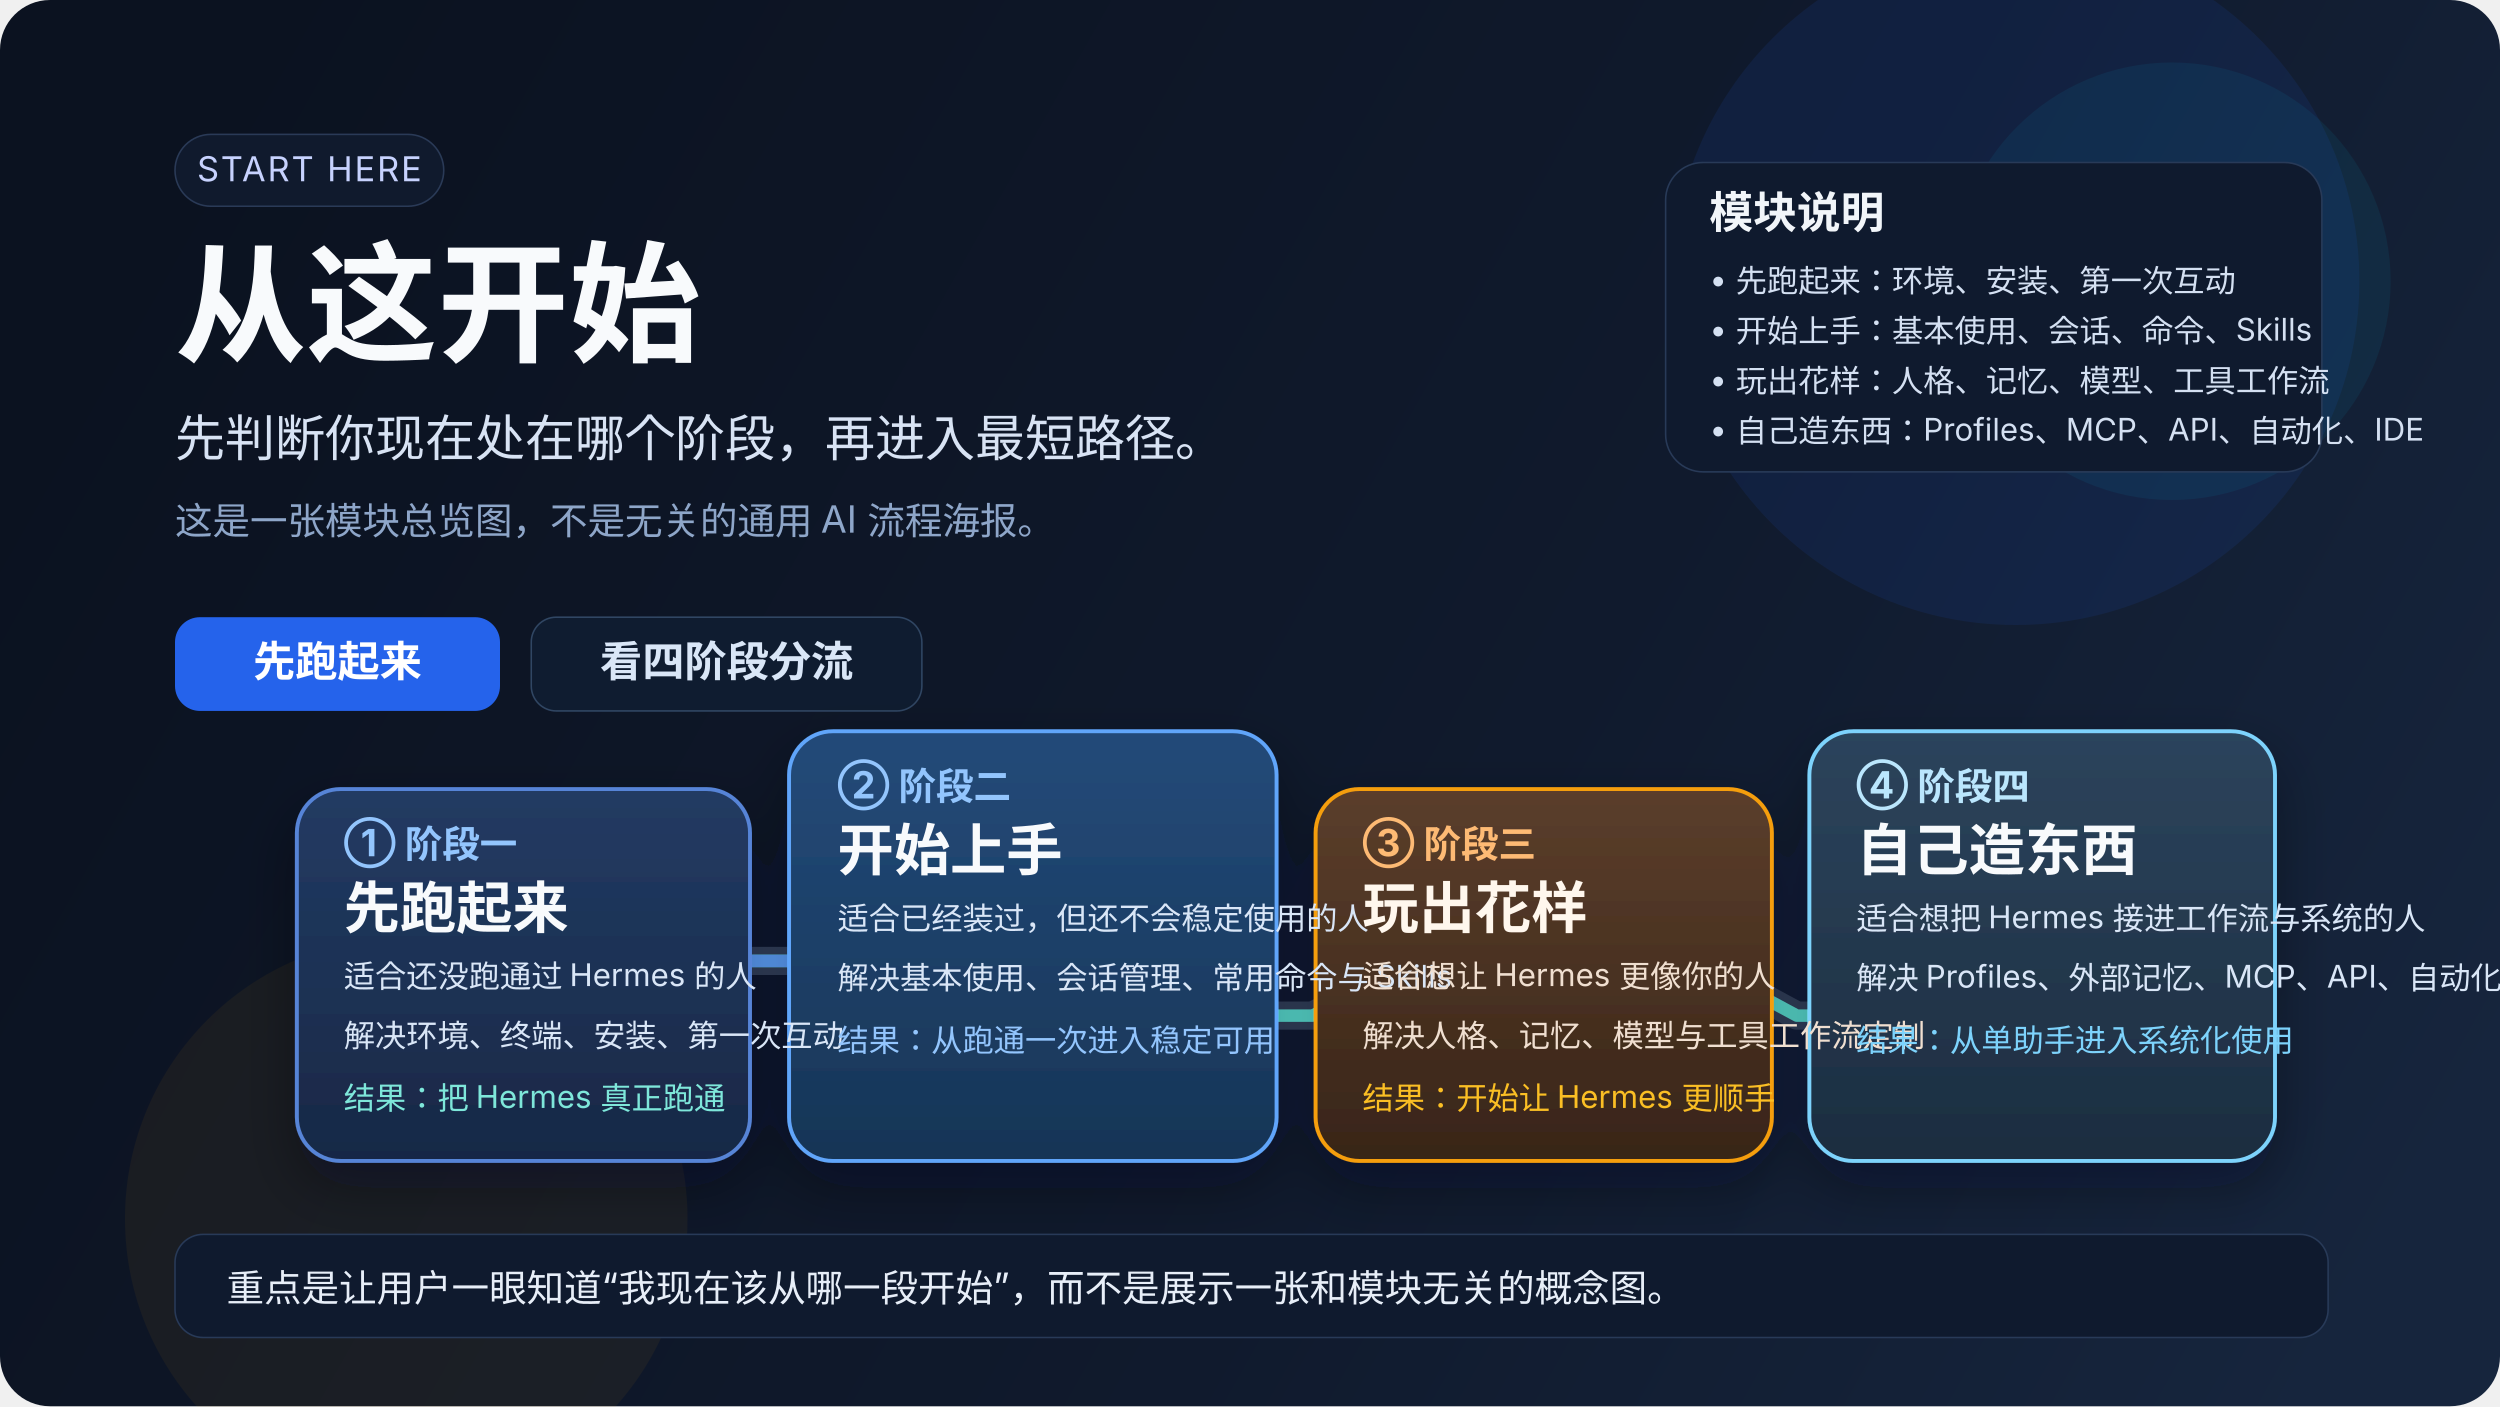
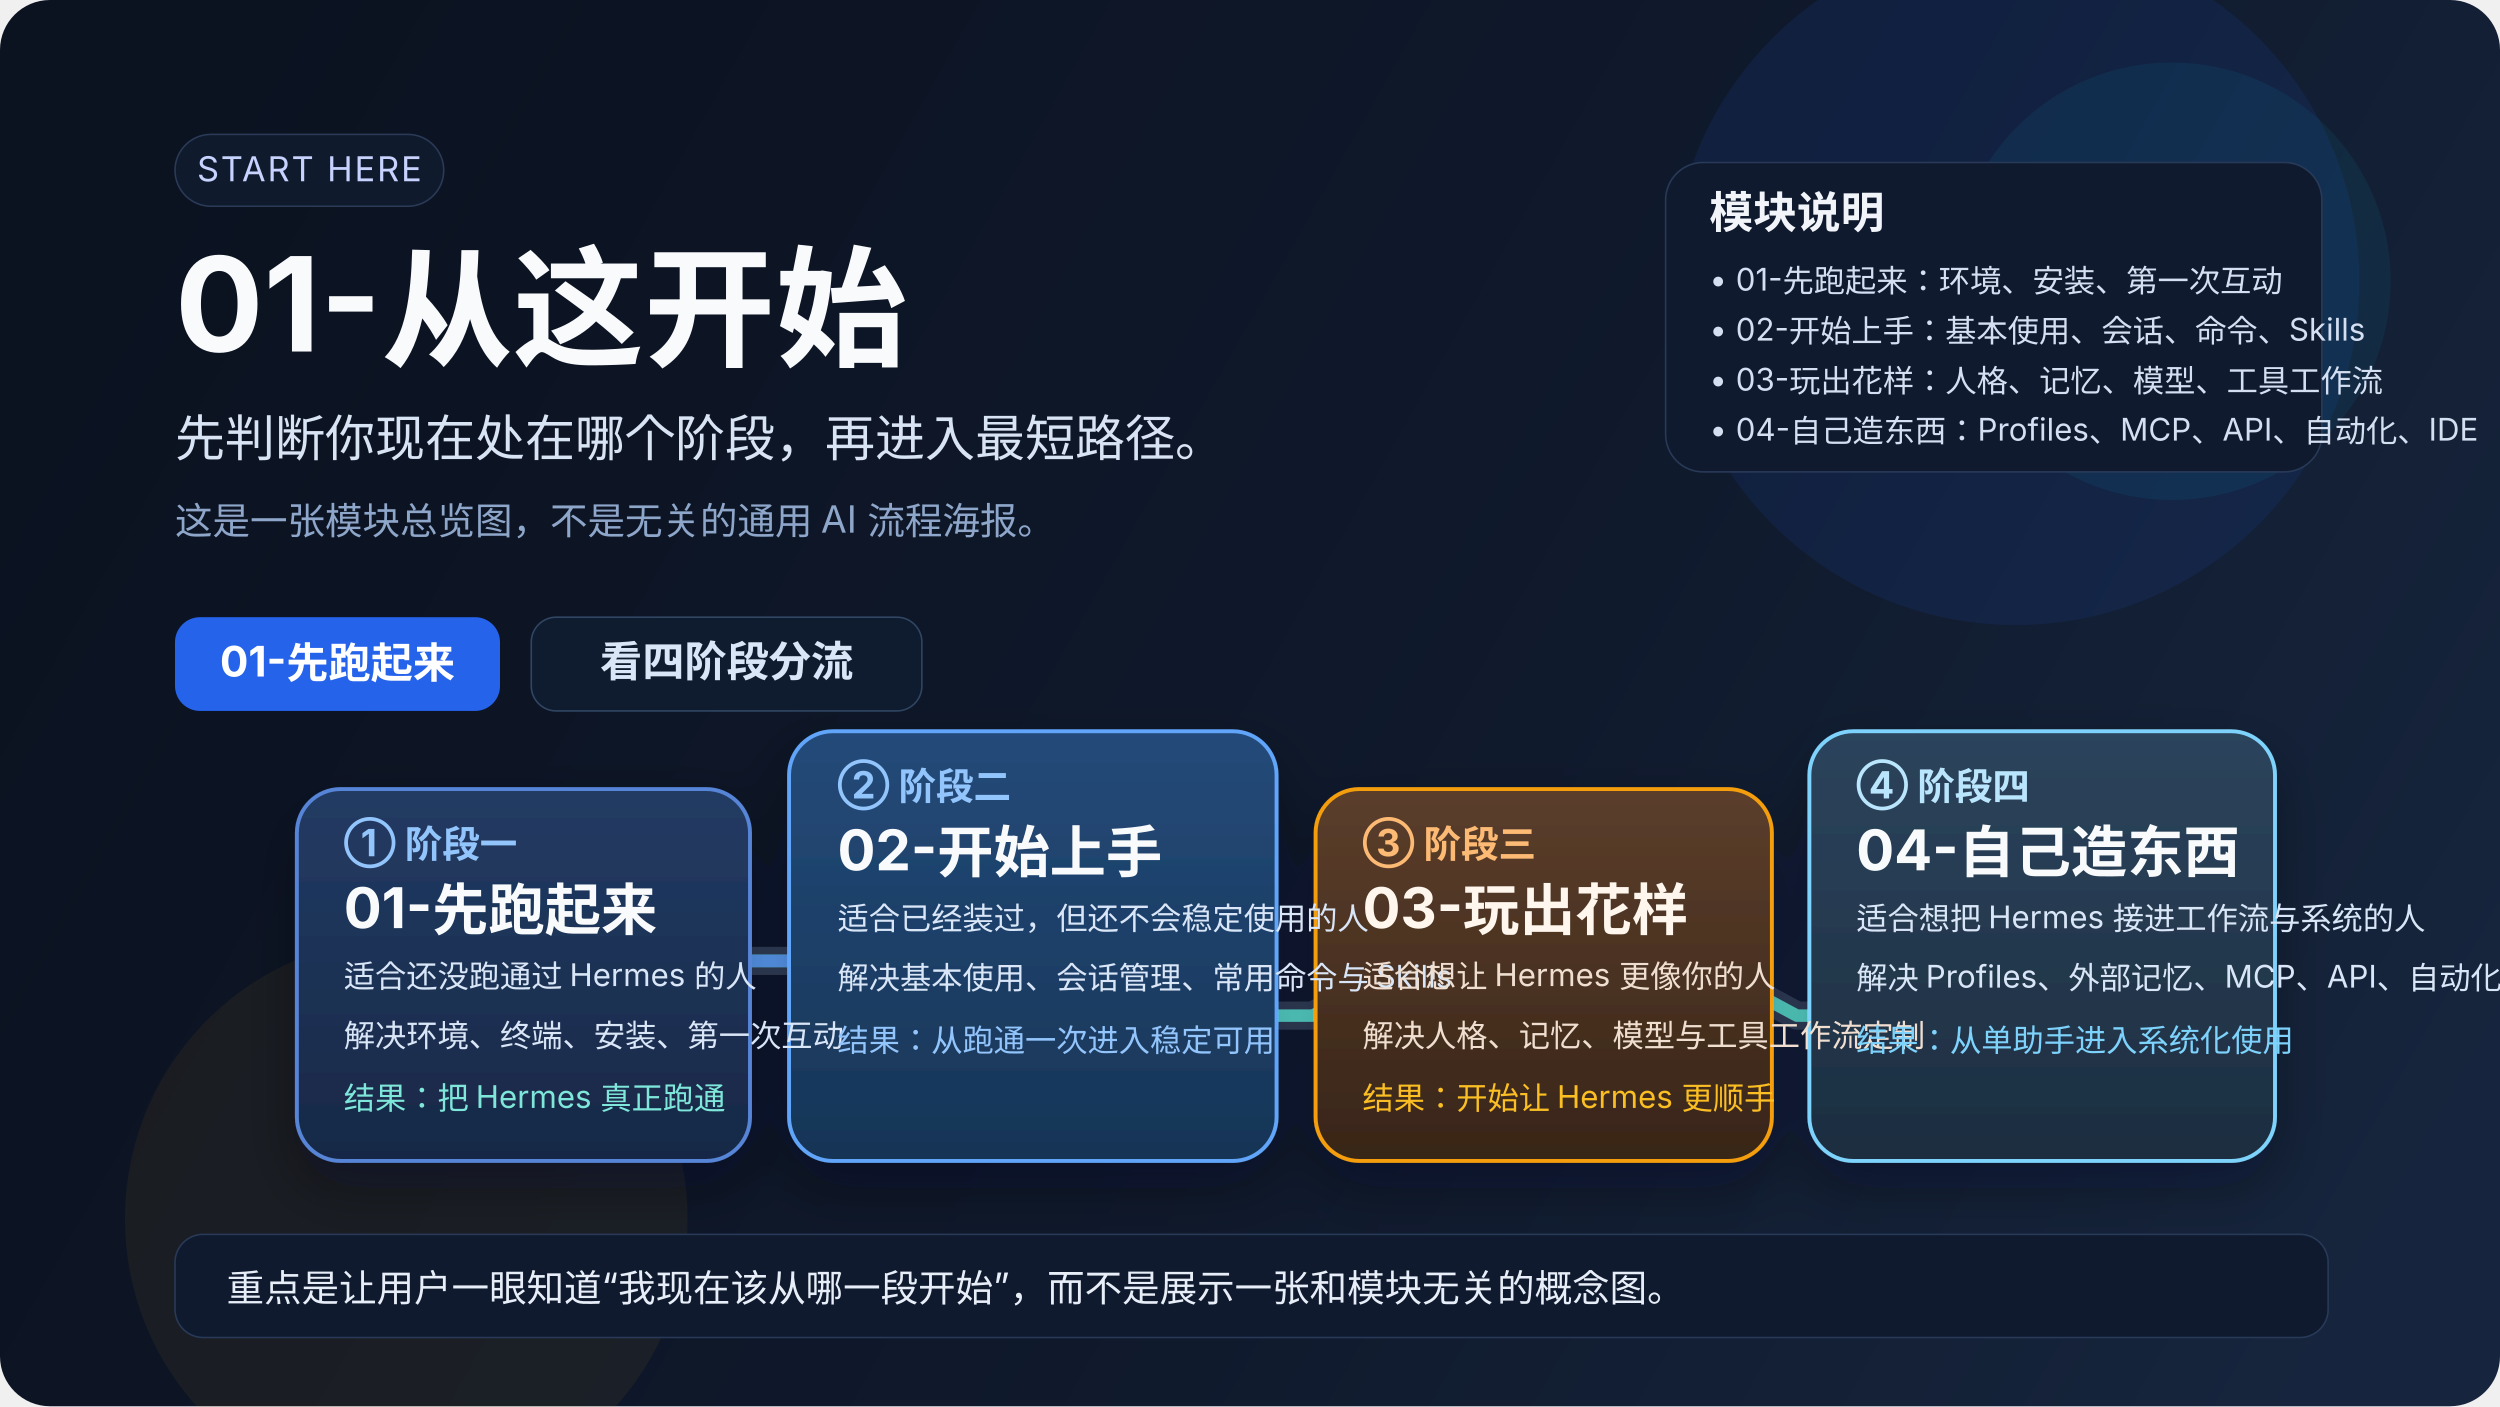
<svg xmlns="http://www.w3.org/2000/svg" width="1600" height="900" viewBox="0 0 1600 900" fill="none">
  <defs>
    <linearGradient id="bg" x1="120" y1="80" x2="1500" y2="860" gradientUnits="userSpaceOnUse">
      <stop stop-color="#0B1220" />
      <stop offset="0.6" stop-color="#101A2D" />
      <stop offset="1" stop-color="#16253D" />
    </linearGradient>
    <linearGradient id="card1" x1="0" y1="0" x2="0" y2="1">
      <stop stop-color="#223B63" />
      <stop offset="1" stop-color="#182846" />
    </linearGradient>
    <linearGradient id="card2" x1="0" y1="0" x2="0" y2="1">
      <stop stop-color="#234A79" />
      <stop offset="1" stop-color="#173556" />
    </linearGradient>
    <linearGradient id="card3" x1="0" y1="0" x2="0" y2="1">
      <stop stop-color="#5B3E2B" />
      <stop offset="1" stop-color="#382518" />
    </linearGradient>
    <linearGradient id="card4" x1="0" y1="0" x2="0" y2="1">
      <stop stop-color="#2C445C" />
      <stop offset="1" stop-color="#1C2D40" />
    </linearGradient>
    <filter id="shadow" x="0" y="0" width="1600" height="900" filterUnits="userSpaceOnUse" color-interpolation-filters="sRGB">
      <feDropShadow dx="0" dy="16" stdDeviation="18" flood-color="#020617" flood-opacity="0.35" />
    </filter>
  </defs>
  <rect width="1600" height="900" rx="32" fill="url(#bg)" />
  <circle cx="1290" cy="180" r="220" fill="#2563EB" fill-opacity="0.10" />
  <circle cx="1390" cy="180" r="140" fill="#06B6D4" fill-opacity="0.08" />
  <circle cx="260" cy="780" r="180" fill="#F59E0B" fill-opacity="0.06" />
  <rect x="112" y="86" width="172" height="46" rx="23" fill="#101A2D" stroke="#2A3A57" />
  <text x="198" y="116" text-anchor="middle" font-size="22" font-family="Inter, PingFang SC, Microsoft YaHei, sans-serif" fill="#C7D2FE" letter-spacing="1.2">START HERE</text>
-   <text x="112" y="225" font-size="84" font-weight="700" font-family="Inter, PingFang SC, Microsoft YaHei, sans-serif" fill="#F8FAFC">从这开始</text>
+   <text x="112" y="225" font-size="84" font-weight="700" font-family="Inter, PingFang SC, Microsoft YaHei, sans-serif" fill="#F8FAFC">01-从这开始</text>
  <text x="112" y="292" font-size="32" font-weight="500" font-family="Inter, PingFang SC, Microsoft YaHei, sans-serif" fill="#D8E3F4">先判断你现在处在哪个阶段，再进入最短路径。</text>
  <text x="112" y="342" font-size="24" font-family="Inter, PingFang SC, Microsoft YaHei, sans-serif" fill="#8EA6C9">这是一张模块总览图，不是无关的通用 AI 流程海报。</text>
  <rect x="112" y="395" width="208" height="60" rx="16" fill="#2563EB" />
-   <text x="216" y="433" text-anchor="middle" font-size="27" font-weight="700" font-family="Inter, PingFang SC, Microsoft YaHei, sans-serif" fill="#FFFFFF">先跑起来</text>
+   <text x="216" y="433" text-anchor="middle" font-size="27" font-weight="700" font-family="Inter, PingFang SC, Microsoft YaHei, sans-serif" fill="#FFFFFF">01-先跑起来</text>
  <rect x="340" y="395" width="250" height="60" rx="16" fill="#0F1C30" stroke="#304663" />
  <text x="465" y="433" text-anchor="middle" font-size="27" font-weight="600" font-family="Inter, PingFang SC, Microsoft YaHei, sans-serif" fill="#D9E6F7">看四阶段分流</text>
  <rect x="1066" y="104" width="420" height="198" rx="24" fill="#0F1A2E" stroke="#283A58" />
  <text x="1094" y="146" font-size="28" font-weight="700" font-family="Inter, PingFang SC, Microsoft YaHei, sans-serif" fill="#F1F5F9">模块说明</text>
-   <text x="1094" y="186" font-size="20" font-family="Inter, PingFang SC, Microsoft YaHei, sans-serif" fill="#D4E0F2">• 先跑起来：环境、安装、第一次互动</text>
-   <text x="1094" y="218" font-size="20" font-family="Inter, PingFang SC, Microsoft YaHei, sans-serif" fill="#D4E0F2">• 开始上手：基本使用、会话、命令、Skills</text>
-   <text x="1094" y="250" font-size="20" font-family="Inter, PingFang SC, Microsoft YaHei, sans-serif" fill="#D4E0F2">• 玩出花样：人格、记忆、模型、工具工作流</text>
-   <text x="1094" y="282" font-size="20" font-family="Inter, PingFang SC, Microsoft YaHei, sans-serif" fill="#D4E0F2">• 自己造东西：Profiles、MCP、API、自动化、IDE</text>
+   <text x="1094" y="186" font-size="20" font-family="Inter, PingFang SC, Microsoft YaHei, sans-serif" fill="#D4E0F2">• 01-先跑起来：环境、安装、第一次互动</text>
+   <text x="1094" y="218" font-size="20" font-family="Inter, PingFang SC, Microsoft YaHei, sans-serif" fill="#D4E0F2">• 02-开始上手：基本使用、会话、命令、Skills</text>
+   <text x="1094" y="250" font-size="20" font-family="Inter, PingFang SC, Microsoft YaHei, sans-serif" fill="#D4E0F2">• 03-玩出花样：人格、记忆、模型、工具工作流</text>
+   <text x="1094" y="282" font-size="20" font-family="Inter, PingFang SC, Microsoft YaHei, sans-serif" fill="#D4E0F2">• 04-自己造东西：Profiles、MCP、API、自动化、IDE</text>
  <path d="M240 650H390L455 615H610L680 650H840L910 615H1085L1150 650H1368" stroke="#334155" stroke-width="18" stroke-linecap="round" stroke-linejoin="round" />
  <path d="M240 650H390L455 615H610L680 650H840L910 615H1085L1150 650H1368" stroke="#5EEAD4" stroke-width="8" stroke-linecap="round" stroke-linejoin="round" stroke-opacity="0.95" />
  <path d="M455 615H610" stroke="#60A5FA" stroke-width="8" stroke-linecap="round" />
  <path d="M910 615H1085" stroke="#F59E0B" stroke-width="8" stroke-linecap="round" />
  <circle cx="240" cy="650" r="12" fill="#5EEAD4" />
  <circle cx="610" cy="615" r="12" fill="#60A5FA" />
  <circle cx="1085" cy="615" r="12" fill="#F59E0B" />
  <circle cx="1368" cy="650" r="12" fill="#7DD3FC" />
  <g filter="url(#shadow)">
    <rect x="190" y="505" width="290" height="238" rx="28" fill="url(#card1)" stroke="#5784D7" stroke-width="2.5" />
    <rect x="505" y="468" width="312" height="275" rx="28" fill="url(#card2)" stroke="#60A5FA" stroke-width="2.5" />
    <rect x="842" y="505" width="292" height="238" rx="28" fill="url(#card3)" stroke="#F59E0B" stroke-width="2.5" />
    <rect x="1158" y="468" width="298" height="275" rx="28" fill="url(#card4)" stroke="#7DD3FC" stroke-width="2.5" />
  </g>
  <text x="220" y="548" font-size="24" font-weight="700" font-family="Inter, PingFang SC, Microsoft YaHei, sans-serif" fill="#93C5FD">① 阶段一</text>
-   <text x="220" y="594" font-size="36" font-weight="700" font-family="Inter, PingFang SC, Microsoft YaHei, sans-serif" fill="#F8FAFC">先跑起来</text>
+   <text x="220" y="594" font-size="36" font-weight="700" font-family="Inter, PingFang SC, Microsoft YaHei, sans-serif" fill="#F8FAFC">01-先跑起来</text>
  <text x="220" y="632" font-size="20" font-family="Inter, PingFang SC, Microsoft YaHei, sans-serif" fill="#D9E6F7">适合还没跑通过 Hermes 的人</text>
  <text x="220" y="670" font-size="20" font-family="Inter, PingFang SC, Microsoft YaHei, sans-serif" fill="#D9E6F7">解决环境、终端、安装、第一次互动</text>
  <text x="220" y="710" font-size="20" font-family="Inter, PingFang SC, Microsoft YaHei, sans-serif" fill="#7EE7DA">结果：把 Hermes 真正跑通</text>
  <text x="536" y="511" font-size="24" font-weight="700" font-family="Inter, PingFang SC, Microsoft YaHei, sans-serif" fill="#93C5FD">② 阶段二</text>
-   <text x="536" y="557" font-size="36" font-weight="700" font-family="Inter, PingFang SC, Microsoft YaHei, sans-serif" fill="#F8FAFC">开始上手</text>
+   <text x="536" y="557" font-size="36" font-weight="700" font-family="Inter, PingFang SC, Microsoft YaHei, sans-serif" fill="#F8FAFC">02-开始上手</text>
  <text x="536" y="595" font-size="20" font-family="Inter, PingFang SC, Microsoft YaHei, sans-serif" fill="#D9E6F7">适合已经装过，但还不会稳定使用的人</text>
  <text x="536" y="633" font-size="20" font-family="Inter, PingFang SC, Microsoft YaHei, sans-serif" fill="#D9E6F7">解决基本使用、会话管理、常用命令与 Skills</text>
  <text x="536" y="673" font-size="20" font-family="Inter, PingFang SC, Microsoft YaHei, sans-serif" fill="#93C5FD">结果：从跑通一次进入稳定可用</text>
  <text x="872" y="548" font-size="24" font-weight="700" font-family="Inter, PingFang SC, Microsoft YaHei, sans-serif" fill="#FDBA74">③ 阶段三</text>
-   <text x="872" y="594" font-size="36" font-weight="700" font-family="Inter, PingFang SC, Microsoft YaHei, sans-serif" fill="#FFF7ED">玩出花样</text>
+   <text x="872" y="594" font-size="36" font-weight="700" font-family="Inter, PingFang SC, Microsoft YaHei, sans-serif" fill="#FFF7ED">03-玩出花样</text>
  <text x="872" y="632" font-size="20" font-family="Inter, PingFang SC, Microsoft YaHei, sans-serif" fill="#F0DFD0">适合想让 Hermes 更像你的人</text>
  <text x="872" y="670" font-size="20" font-family="Inter, PingFang SC, Microsoft YaHei, sans-serif" fill="#F0DFD0">解决人格、记忆、模型与工具工作流定制</text>
  <text x="872" y="710" font-size="20" font-family="Inter, PingFang SC, Microsoft YaHei, sans-serif" fill="#FBBF24">结果：开始让 Hermes 更顺手</text>
  <text x="1188" y="511" font-size="24" font-weight="700" font-family="Inter, PingFang SC, Microsoft YaHei, sans-serif" fill="#BAE6FD">④ 阶段四</text>
-   <text x="1188" y="557" font-size="36" font-weight="700" font-family="Inter, PingFang SC, Microsoft YaHei, sans-serif" fill="#F8FAFC">自己造东西</text>
+   <text x="1188" y="557" font-size="36" font-weight="700" font-family="Inter, PingFang SC, Microsoft YaHei, sans-serif" fill="#F8FAFC">04-自己造东西</text>
  <text x="1188" y="595" font-size="20" font-family="Inter, PingFang SC, Microsoft YaHei, sans-serif" fill="#D9E6F7">适合想把 Hermes 接进工作流与系统的人</text>
  <text x="1188" y="633" font-size="20" font-family="Inter, PingFang SC, Microsoft YaHei, sans-serif" fill="#D9E6F7">解决 Profiles、外部记忆、MCP、API、自动化、IDE</text>
  <text x="1188" y="673" font-size="20" font-family="Inter, PingFang SC, Microsoft YaHei, sans-serif" fill="#7DD3FC">结果：从单助手进入系统化使用</text>
  <rect x="112" y="790" width="1378" height="66" rx="18" fill="#0F1A2E" stroke="#283A58" />
  <text x="145" y="833" font-size="24" font-family="Inter, PingFang SC, Microsoft YaHei, sans-serif" fill="#E7EEF8">重点是让用户一眼知道“我现在该从哪一段开始”，而不是展示一张和模块无关的概念图。</text>
</svg>
